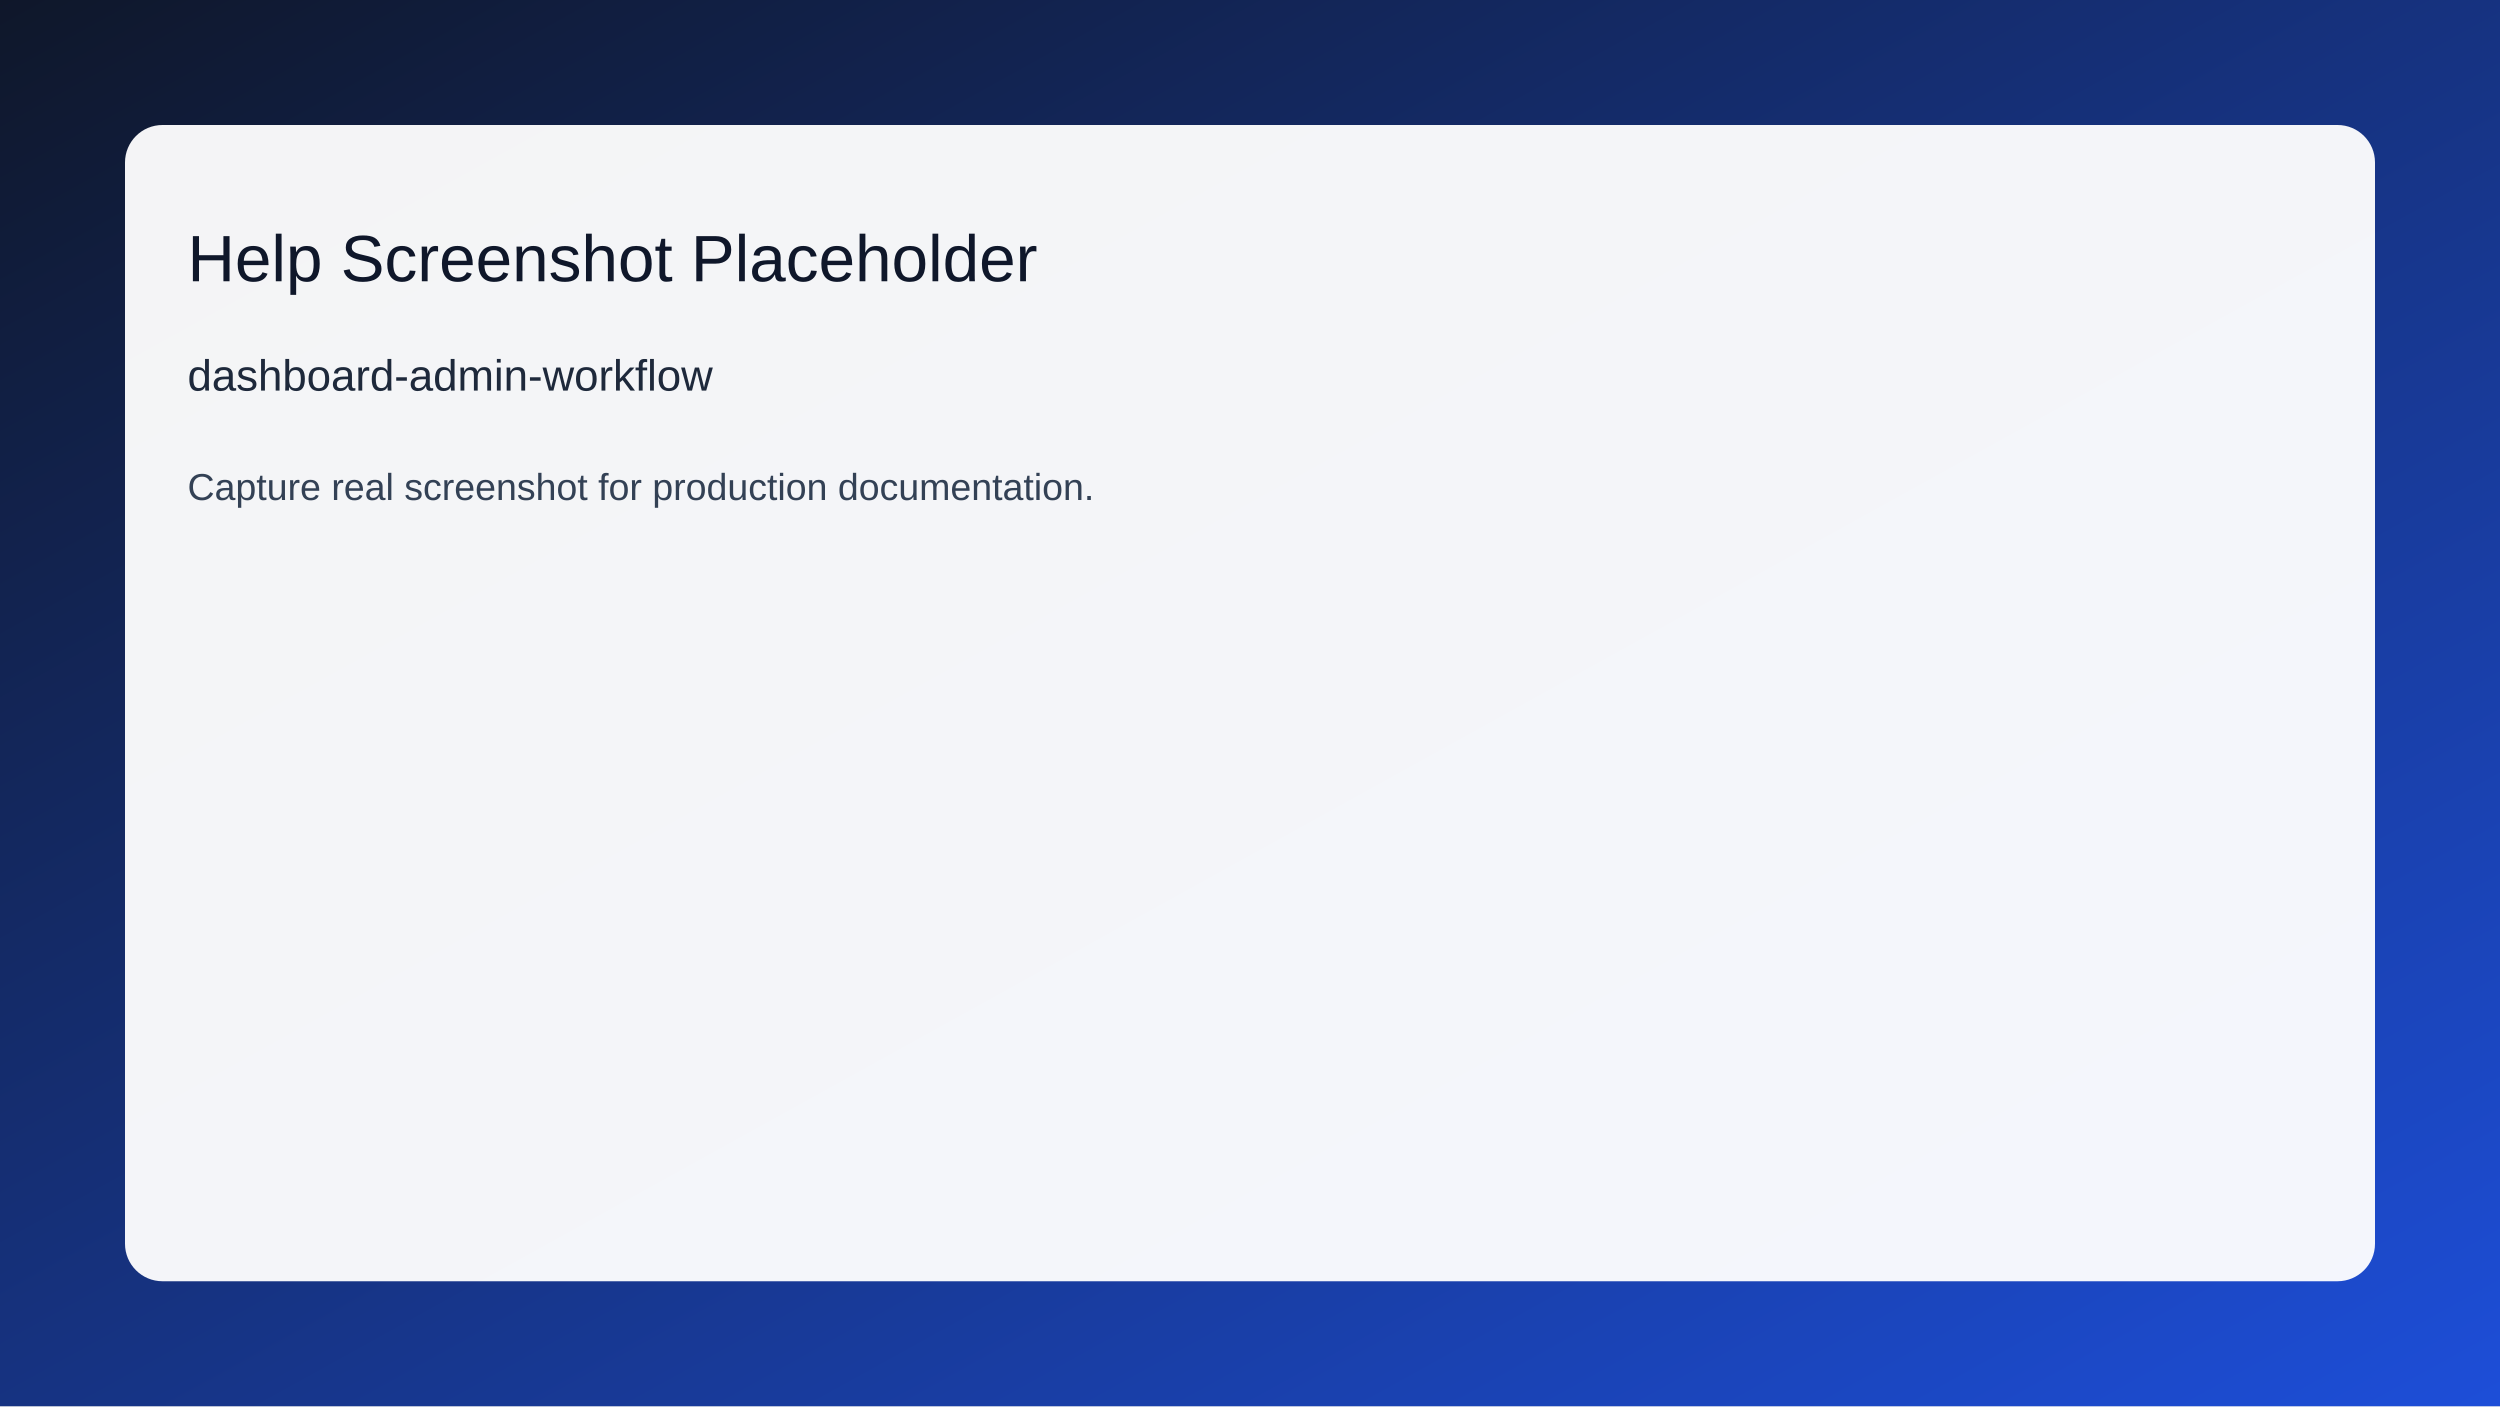
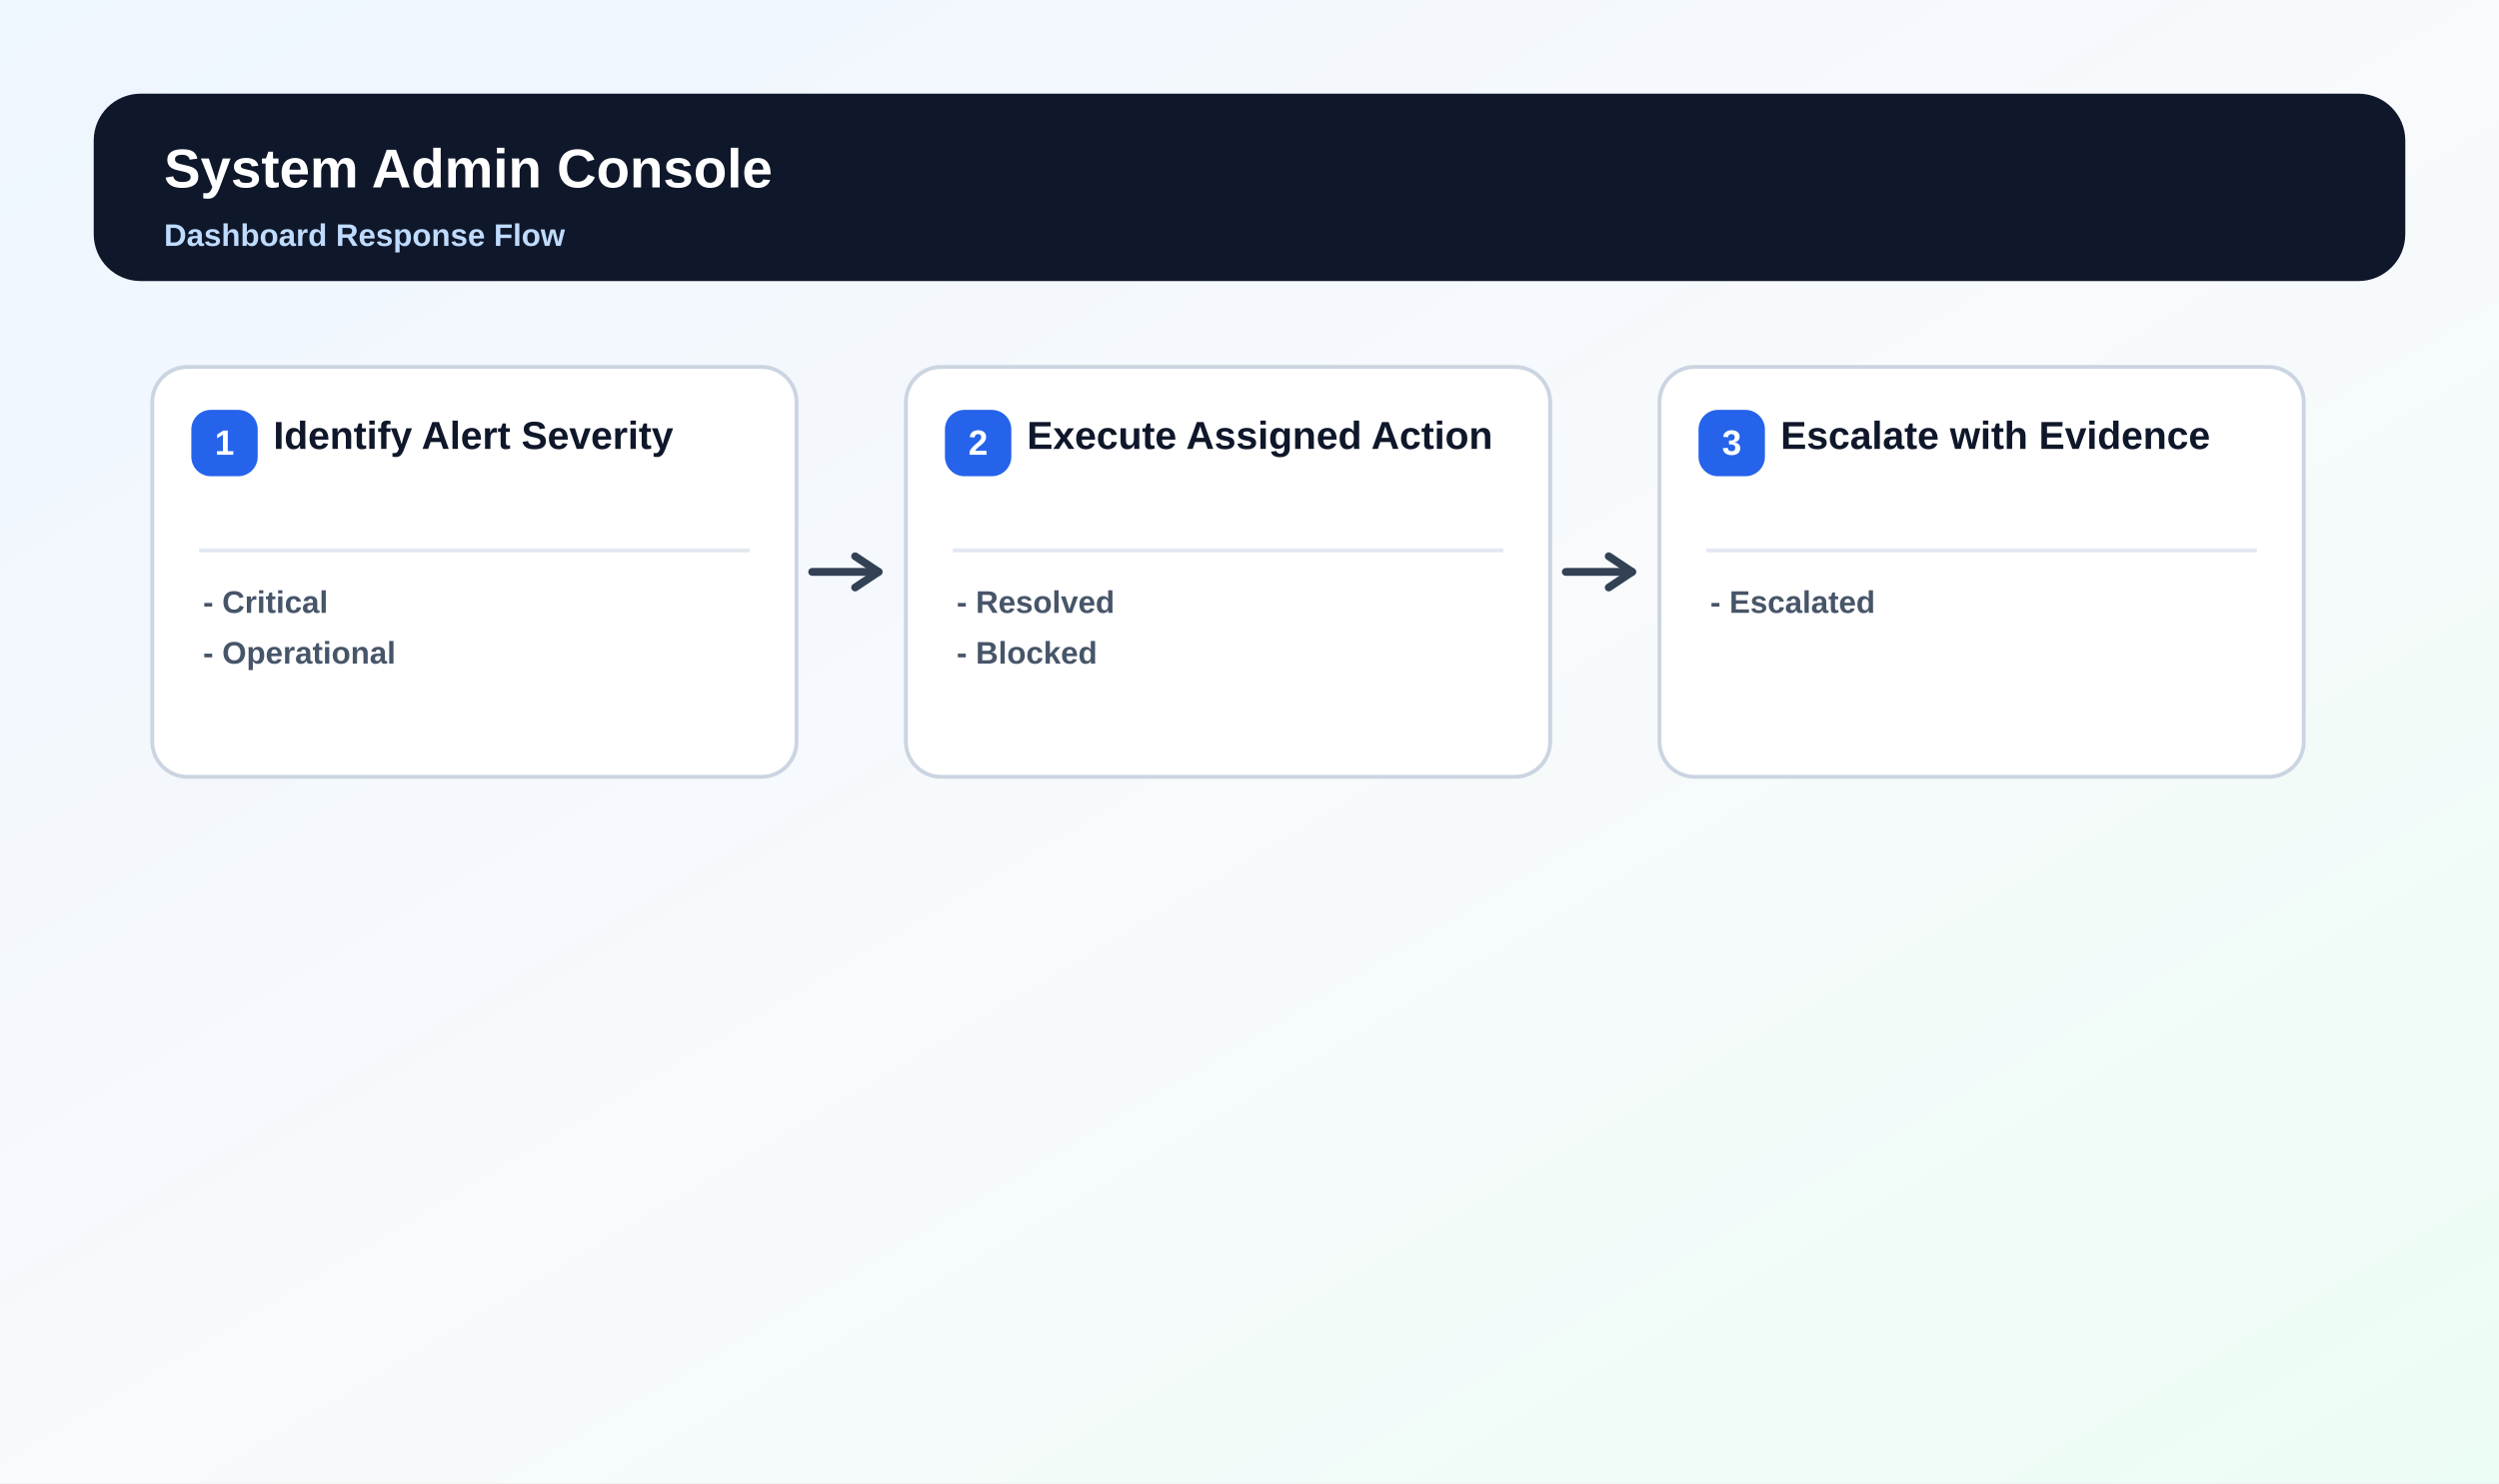
- <svg xmlns="http://www.w3.org/2000/svg" width="1600" height="900" viewBox="0 0 1600 900">
+ <svg xmlns="http://www.w3.org/2000/svg" width="1280" height="760" viewBox="0 0 1280 760" role="img" aria-label="System Admin Console workflow">
  <defs>
-     <linearGradient id="g" x1="0" y1="0" x2="1" y2="1">
-       <stop offset="0%" stop-color="#0f172a" />
-       <stop offset="100%" stop-color="#1d4ed8" />
+     <linearGradient id="bg" x1="0" y1="0" x2="1" y2="1">
+       <stop offset="0%" stop-color="#eef6ff" />
+       <stop offset="52%" stop-color="#f8fafc" />
+       <stop offset="100%" stop-color="#ecfdf5" />
    </linearGradient>
  </defs>
-   <rect width="1600" height="900" fill="url(#g)" />
-   <rect x="80" y="80" width="1440" height="740" rx="24" fill="#ffffff" opacity="0.95" />
-   <text x="120" y="180" font-family="Arial, sans-serif" font-size="42" fill="#0f172a">Help Screenshot Placeholder</text>
-   <text x="120" y="250" font-family="Arial, sans-serif" font-size="28" fill="#1e293b">dashboard-admin-workflow</text>
-   <text x="120" y="320" font-family="Arial, sans-serif" font-size="24" fill="#334155">Capture real screenshot for production documentation.</text>
+   <rect width="1280" height="760" fill="url(#bg)" />
+   <rect x="48" y="48" width="1184" height="96" rx="24" fill="#0f172a" />
+   <text x="84" y="96" font-family="Arial, sans-serif" font-size="28" font-weight="800" fill="#ffffff">System Admin Console</text>
+   <text x="84" y="126" font-family="Arial, sans-serif" font-size="16" font-weight="700" fill="#bfdbfe">Dashboard Response Flow</text>
+   <line x1="416" y1="293" x2="450" y2="293" stroke="#334155" stroke-width="4" stroke-linecap="round" />
+   <path d="M 438 285 L 450 293 L 438 301" fill="none" stroke="#334155" stroke-width="4" stroke-linecap="round" stroke-linejoin="round" />
+   <line x1="802" y1="293" x2="836" y2="293" stroke="#334155" stroke-width="4" stroke-linecap="round" />
+   <path d="M 824 285 L 836 293 L 824 301" fill="none" stroke="#334155" stroke-width="4" stroke-linecap="round" stroke-linejoin="round" />
+   <rect x="78" y="188" width="330" height="210" rx="18" fill="#ffffff" stroke="#cbd5e1" stroke-width="2" />
+   <rect x="98" y="210" width="34" height="34" rx="10" fill="#2563eb" />
+   <text x="115" y="233" text-anchor="middle" font-family="Arial, sans-serif" font-size="18" font-weight="800" fill="#ffffff">1</text>
+   <text x="140" y="230" font-family="Arial, sans-serif" font-size="20" font-weight="700" fill="#0f172a">Identify Alert Severity</text>
+   <line x1="102" y1="282" x2="384" y2="282" stroke="#e2e8f0" stroke-width="2" />
+   <text x="104" y="314" font-family="Arial, sans-serif" font-size="16" font-weight="600" fill="#475569">- Critical</text>
+   <text x="104" y="340" font-family="Arial, sans-serif" font-size="16" font-weight="600" fill="#475569">- Operational</text>
+   <rect x="464" y="188" width="330" height="210" rx="18" fill="#ffffff" stroke="#cbd5e1" stroke-width="2" />
+   <rect x="484" y="210" width="34" height="34" rx="10" fill="#2563eb" />
+   <text x="501" y="233" text-anchor="middle" font-family="Arial, sans-serif" font-size="18" font-weight="800" fill="#ffffff">2</text>
+   <text x="526" y="230" font-family="Arial, sans-serif" font-size="20" font-weight="700" fill="#0f172a">Execute Assigned Action</text>
+   <line x1="488" y1="282" x2="770" y2="282" stroke="#e2e8f0" stroke-width="2" />
+   <text x="490" y="314" font-family="Arial, sans-serif" font-size="16" font-weight="600" fill="#475569">- Resolved</text>
+   <text x="490" y="340" font-family="Arial, sans-serif" font-size="16" font-weight="600" fill="#475569">- Blocked</text>
+   <rect x="850" y="188" width="330" height="210" rx="18" fill="#ffffff" stroke="#cbd5e1" stroke-width="2" />
+   <rect x="870" y="210" width="34" height="34" rx="10" fill="#2563eb" />
+   <text x="887" y="233" text-anchor="middle" font-family="Arial, sans-serif" font-size="18" font-weight="800" fill="#ffffff">3</text>
+   <text x="912" y="230" font-family="Arial, sans-serif" font-size="20" font-weight="700" fill="#0f172a">Escalate with Evidence</text>
+   <line x1="874" y1="282" x2="1156" y2="282" stroke="#e2e8f0" stroke-width="2" />
+   <text x="876" y="314" font-family="Arial, sans-serif" font-size="16" font-weight="600" fill="#475569">- Escalated</text>
</svg>
